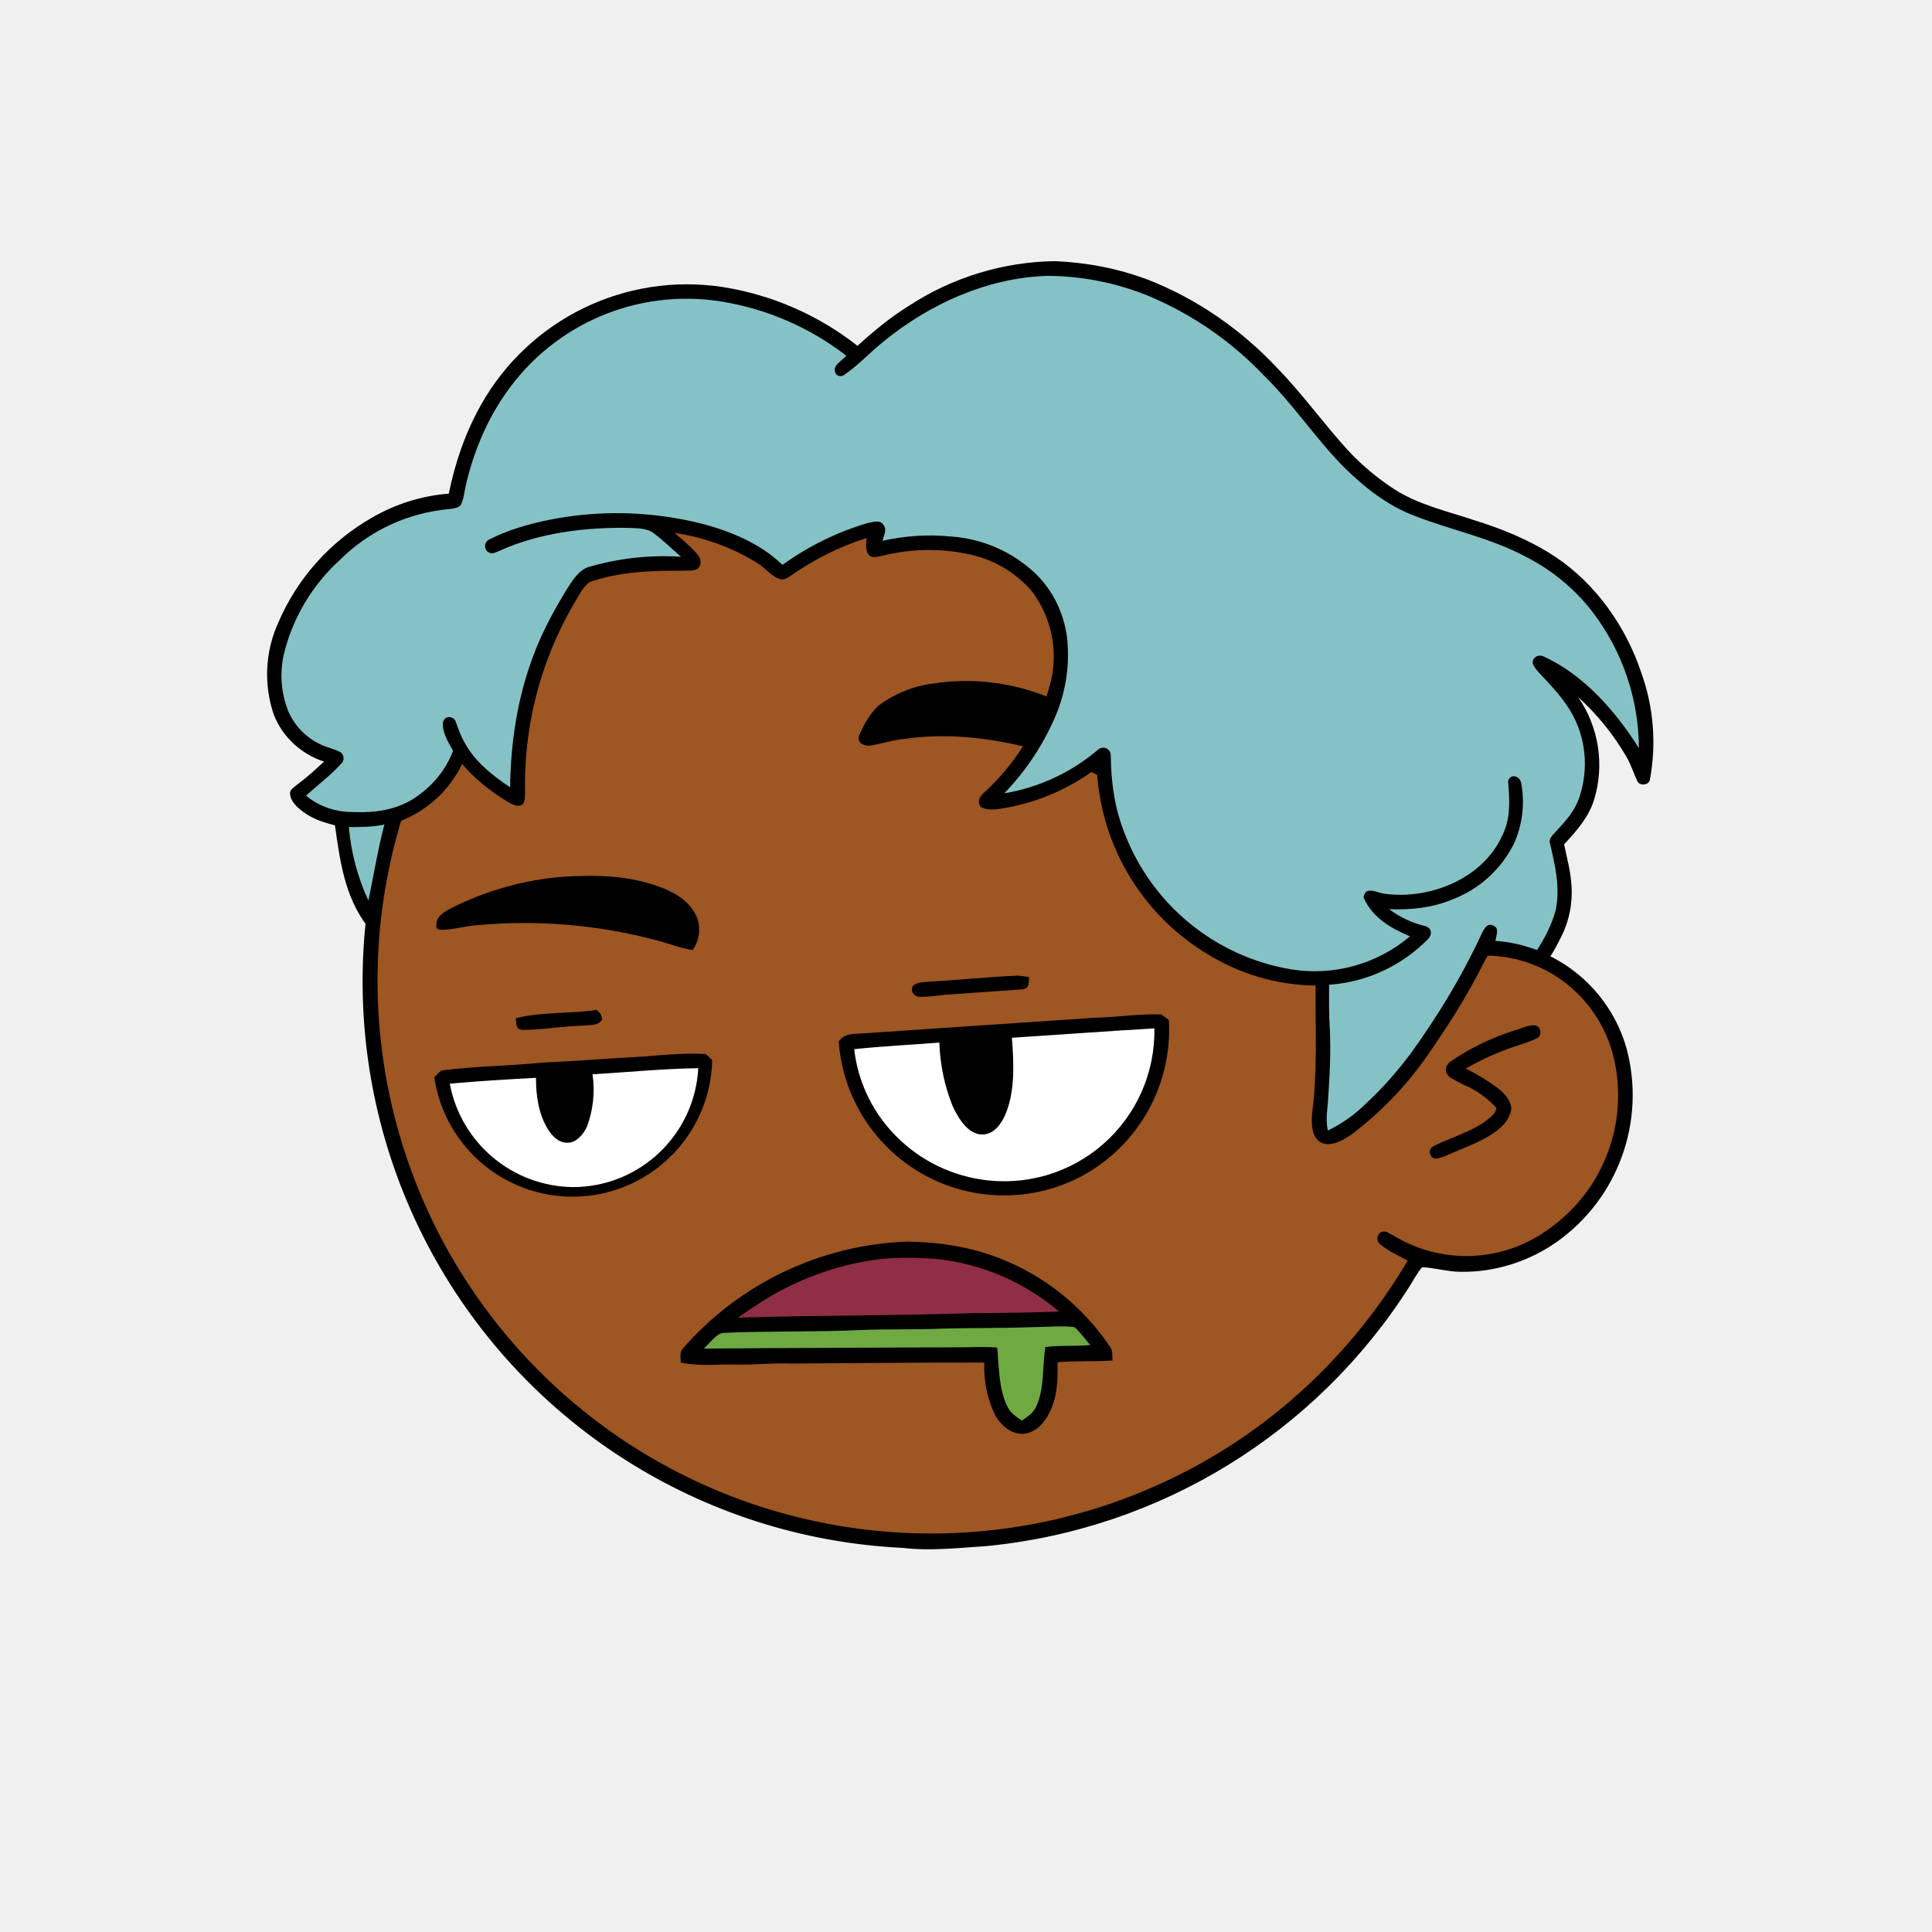
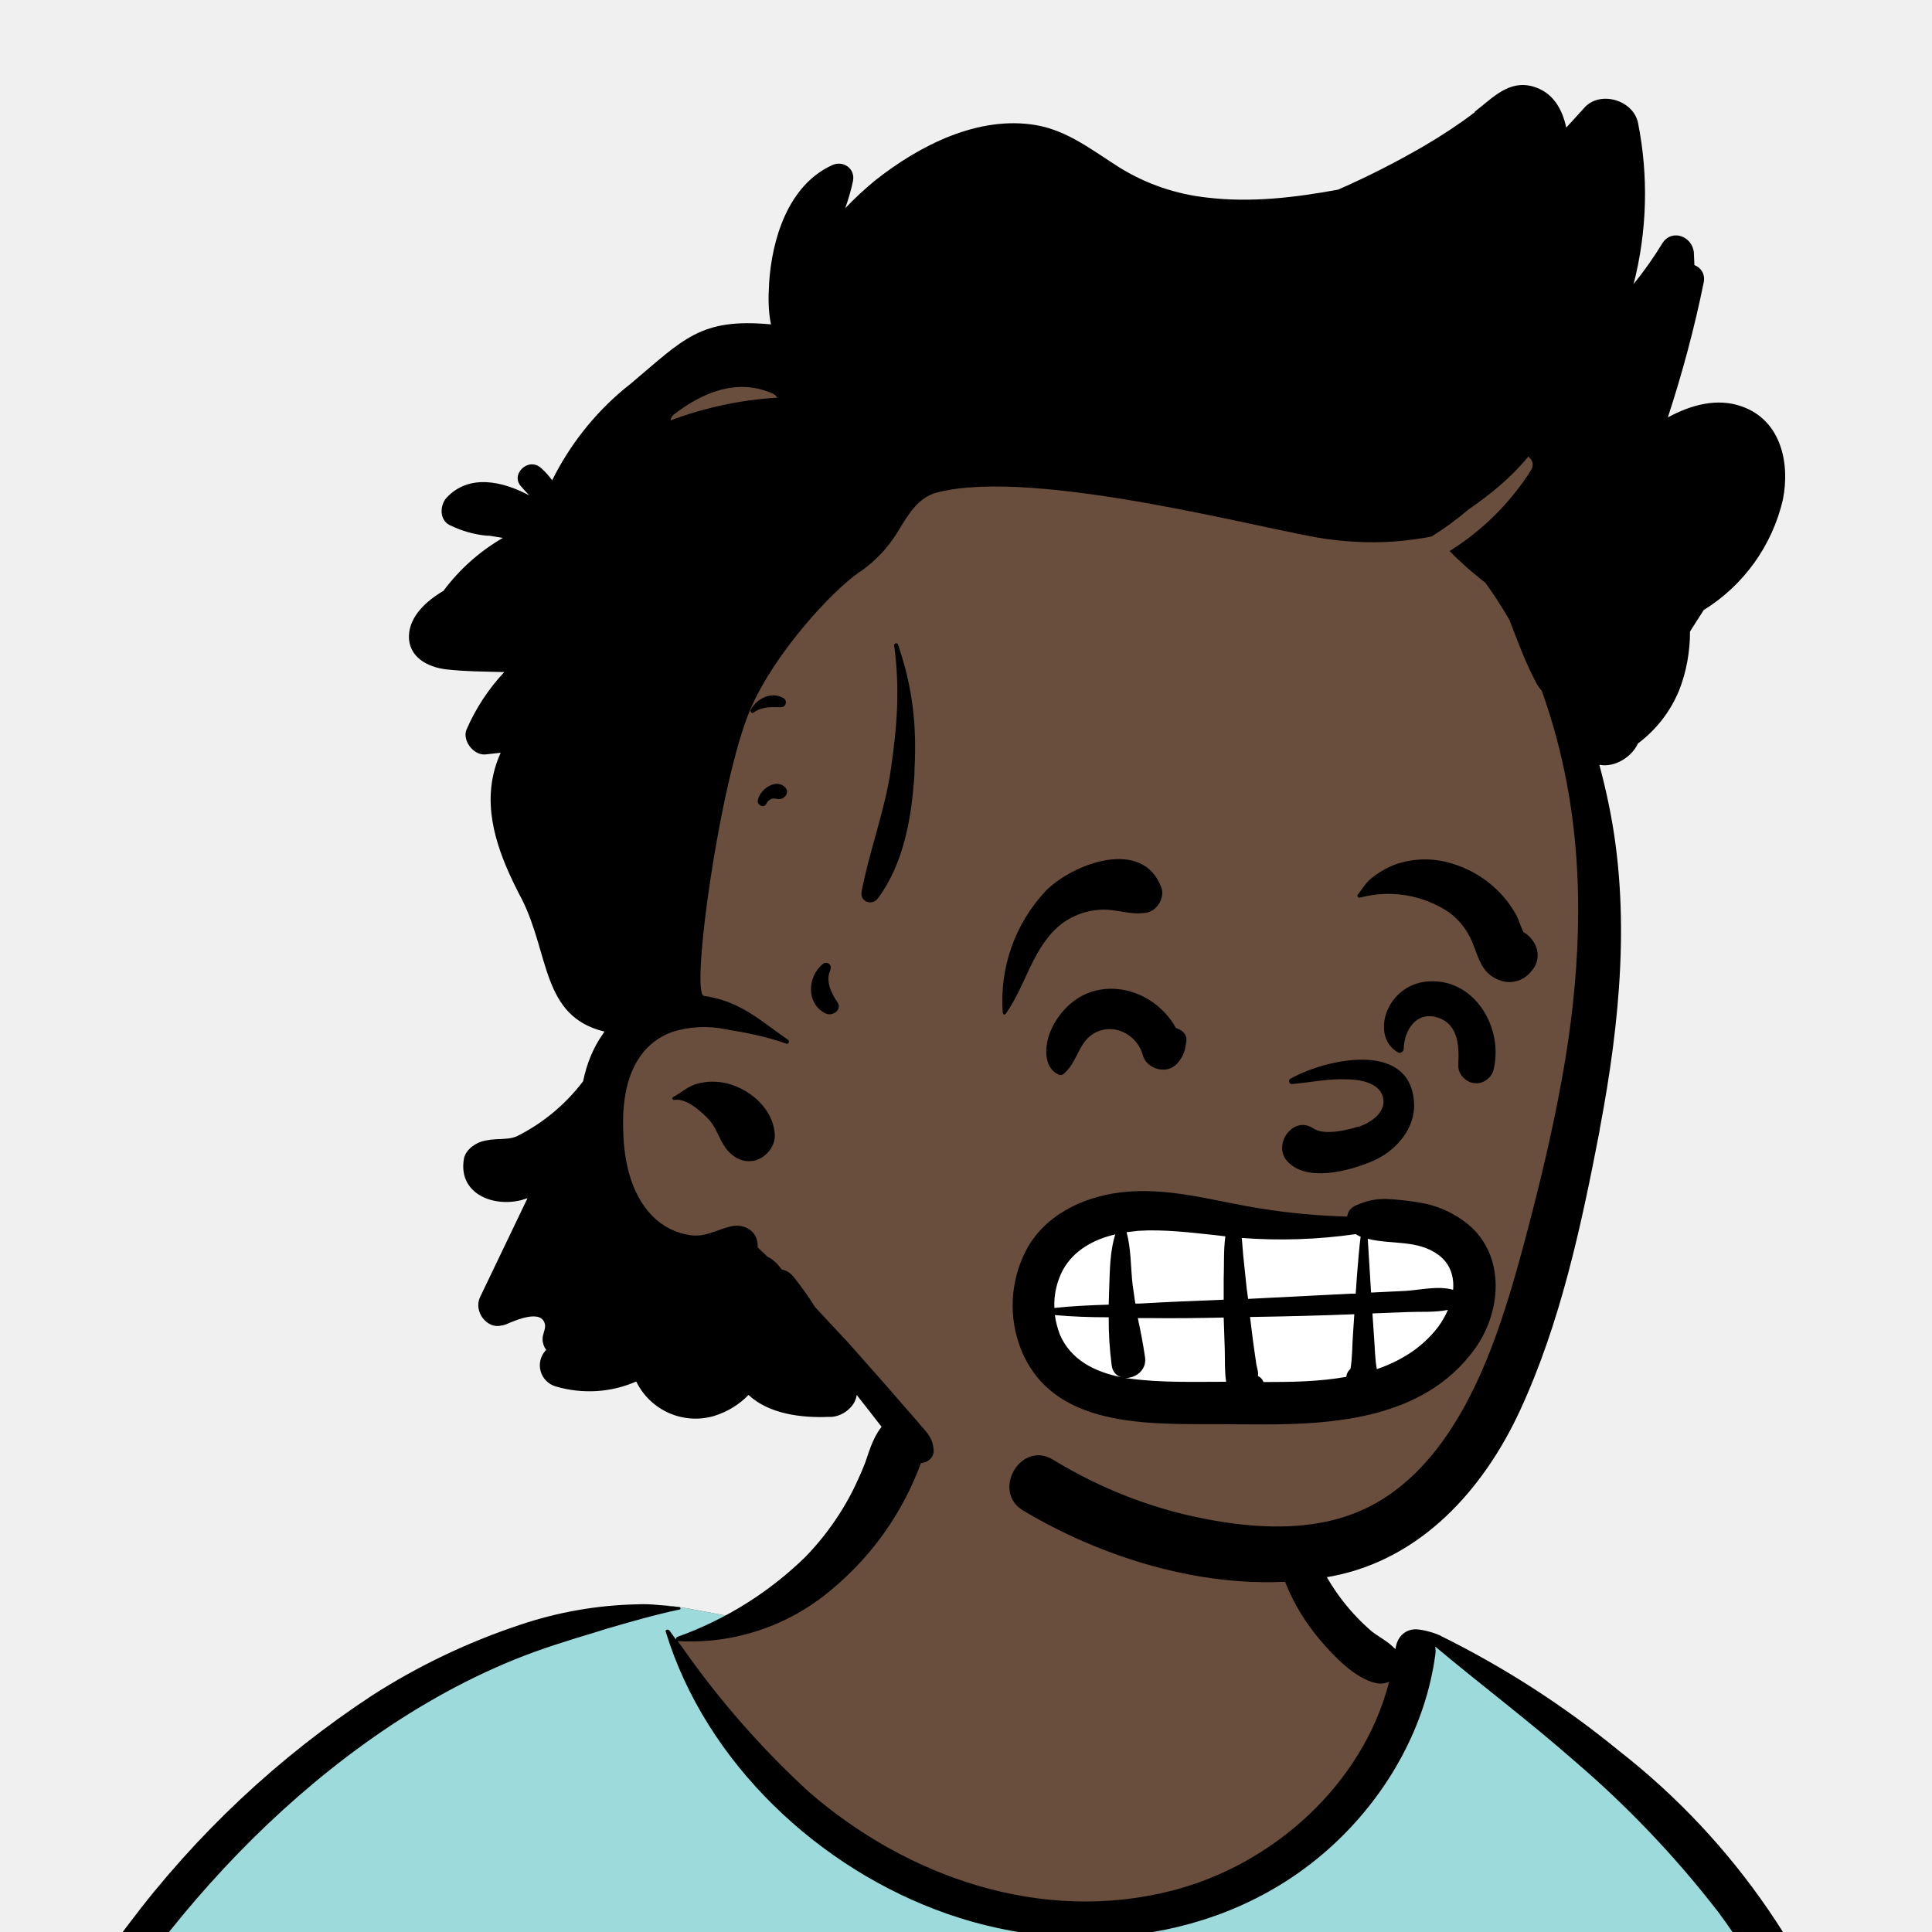
- <svg xmlns="http://www.w3.org/2000/svg" viewBox="0 0 762 762" fill="none" shape-rendering="auto">
+ <svg xmlns="http://www.w3.org/2000/svg" viewBox="0 0 704 704" fill="none" shape-rendering="auto" width="256" height="256">
  <mask id="viewboxMask">
-     <rect width="762" height="762" rx="60.96" ry="60.96" x="0" y="0" fill="#fff" />
+     <rect width="704" height="704" rx="0" ry="0" x="0" y="0" fill="#fff" />
  </mask>
  <g mask="url(#viewboxMask)">
-     <path d="M396 164.8a224.8 224.8 0 0 1 104.8 42.4c6.2 4.9 12.5 9.4 18 15a225.4 225.4 0 0 1 71.8 149 58.5 58.5 0 0 1 50.9 42.2 71 71 0 0 1-27.6 76.5c-11 7.7-24.5 12-38 11.7-5 0-10-1.6-15-1.8-1.9 2.2-3.3 4.9-4.8 7.3A223.3 223.3 0 0 1 389 609.8c-11 .7-21.9 2-33 .7a223.7 223.7 0 0 1-178.8-342.3A223.4 223.4 0 0 1 352 163.5c14.6-1.4 29.4-.3 44 1.3Z" fill="#000" />
-     <path fill-rule="evenodd" clip-rule="evenodd" d="M498.8 213.2A216 216 0 0 0 363 169c-13-.2-26.2 1.6-39 4a218 218 0 0 0-113.6 365.5 218.5 218.5 0 0 0 260.4 40.2c35-18.8 64.2-47.3 84.4-81.5l-3-1.6c-2.8-1.4-5.7-3-8-5-2.2-2-.3-5.8 2.7-4.7 1.5.7 3 1.6 4.4 2.4a55 55 0 0 0 59.6-3.6 64.5 64.5 0 0 0 25-69.8 53.1 53.1 0 0 0-24-31 52.6 52.6 0 0 0-47-2.8c-1.6.8-3.4 1.5-5 1.3-2.5-.2-2.8-4.2-.6-5.2 8-4 16.5-5.6 25.4-6.4a217 217 0 0 0-72-146.4c-4.4-4-8.7-8.1-13.9-11.3Zm107.6 196.2c2-1.2 1.3-5.1-1.4-5-2 0-4.2.8-6.2 1.6l-1.4.4a95.1 95.1 0 0 0-25.5 12.4c-2.2 2-2.2 4.4.1 6.2a92 92 0 0 0 5.2 2.8 36 36 0 0 1 13 9.2c-.2 1.9-2 3.4-3.4 4.5l-.2.2c-3.9 3-8.8 5-13.6 7-2.5 1-4.9 2-7.1 3.1-1.7.8-2.6 2.2-1.6 3.9 1 2 3.2 1.1 5 .5l.6-.2 5.4-2.3c5.4-2.3 11-4.5 15.4-8 2.7-2.1 5.1-5.1 5.4-8.7-.5-3.4-2.7-5.7-5.3-7.8a83 83 0 0 0-11.6-7.2l-1.1-.6c5.4-3 10.8-5.6 16.6-7.7l5-1.7a52 52 0 0 0 6.7-2.6Z" fill="#9e5622" />
-     <g transform="translate(-161 -83)">
-       <path d="M562 467.8c1.7 0 3.2.3 4.9.6-.3 2.3.3 4.3-2.6 4.8l-28.3 2c-4.3.2-8.8 1.2-13 .9-2-.8-2.7-2-2.1-4.1 1.4-1.4 3.2-1.6 5-1.7 12-.7 24-1.9 36.1-2.5ZM396.3 481.3c1.3 1.2 2.2 2 2.1 3.9-1.4 2.5-5 2-7.4 2.3-8 .2-16 1.7-24 1.7-2.8-.3-2.2-2.5-2.6-4.6 10.3-2.6 21.4-1.7 32-3.3ZM618.9 483l3.1 2.3a65.6 65.6 0 0 1-34.2 61.5 65.4 65.4 0 0 1-96-53c2.1-3.2 5.8-3 9.2-3.2l92-6.2c8.7-.2 17.2-1.6 25.9-1.3Z" fill="#000" />
-       <path d="M616.3 488.6a59.2 59.2 0 0 1-68.3 59.6 59.7 59.7 0 0 1-35.3-18.9 57.9 57.9 0 0 1-14.8-32.5c11.2-1.2 22.4-1.7 33.6-2.6a73 73 0 0 0 5.2 25c2 4.3 5.3 10 10.2 11.1 4.8.9 8-2.5 10-6.4 4.6-9.3 4-21.5 3.2-31.6 18.7-1.2 37.5-2.6 56.2-3.7Z" fill="#fff" />
-       <path d="M415 499.7c8.1-.7 16.1-1.4 24.3-1l2.6 2.4a55.1 55.1 0 0 1-109.6 6.8c1-.9 2.1-2.7 3.6-2.8 13-1.6 26-1.7 39.1-3 13.4-.6 26.7-1.7 40-2.4Z" fill="#000" />
-       <path d="M436.4 504.3a49.5 49.5 0 0 1-49.4 46.9 50 50 0 0 1-48.6-40.8c11.3-1 22.7-1.7 34-2.3 0 7.2 1 14.4 4.9 20.6 1.7 2.6 4.3 5.2 7.7 5 3.5-.1 6-3.3 7.5-6.3a42 42 0 0 0 2.2-20.7c13.9-.8 27.8-2.2 41.7-2.4Z" fill="#fff" />
+     <g fill-rule="evenodd" clip-rule="evenodd">
+       <path d="M705.3 1074a2351.1 2351.1 0 0 1-15.6-101c-1-7.7-2.5-16.4 2.7-22 7.3-8 14-14.8 14.8-26.2.8-10.7-2.8-22.4-5-32.8a809.4 809.4 0 0 0-17.3-64.7c-6.6-21.7-13.9-43.2-21.3-64.6-6.9-20-13.5-40.3-22.5-59.5-17-36.5-46-63.5-81.6-81.6-9-4.5-27-20.5-36.3-24-8.5-3.4-8.5 6.3-16.9 2.6-6.7-2.9-13-6.7-16.7-13.2-4-7-14.3-16.9-15.9-25-3.3-17.4.3-32.2-12-45.3a90 90 0 0 0-41.1-23.8c-33.7-9.3-78.5-2.8-98.8 28.5-9.7 14.9-13 33-26.2 45.1-11.4 10.7-8.8 18-23.6 23.4-.9.3-23.6-4.5-24.4-4.2-16.2-3.5-31.7 6.2-46.5 11.8a325.4 325.4 0 0 0-63 32.3 399.2 399.2 0 0 0-102.3 98.5 482.5 482.5 0 0 0-76.4 161c-1.7 6.4-3.5 13-1.5 19.4 1.7 5.3 5.4 9.2 9.8 12.4 6 4.3 18 7 17.7 15.7-.1 6.6-2.4 13.5-3.5 20-1.3 7.7-2.3 15.5-3.4 23.2-4.8 35.4-8.6 71-10.3 106.6a920 920 0 0 0-.5 106c.1 2.3.8 4.5 2 6.2-1 .4-1.2 2.4.1 2.7l2.7.5a12 12 0 0 0 7 2.4l5.5.2c19.3 4 38.6 7.9 58.1 10.8 23.8 3.5 47.6 6.3 71.5 8.7 49.2 4.8 98 3.2 147.1.6a1877 1877 0 0 1 147.4-2c49.2 1.4 98.4 3.5 147.6 4.4 55 1 110-.5 164.8-5 7.5-.5 12.2-6.5 10.7-14-8.9-44.7-19-89.1-27-134Z" fill="#694d3d" />
+       <path d="m201 597.5 1.2-.4c14.5-5.7 29.6-14.8 45.4-11.4.5-.2 10.8 1.9 17.9 3.2l-6.7 7L247 598c40.7 67.1 88.8 100.7 144.3 100.7 55.5 0 97.7-33.6 126.4-100.7l4-1c.4 0 1 .2 1.5.4 9.3 3.6 27.4 19.6 36.3 24.1 35.6 18 64.5 45 81.6 81.6 8.7 18.6 15.2 38 21.8 57.5l.7 2c7.4 21.4 14.7 43 21.3 64.6 6.3 20.4 12 41 16.6 61.8l.7 2.9c2.2 10.4 5.8 22 5 32.8a29 29 0 0 1-3 10.7l-80.4 29 38.4 261.3c-35.1 1.5-70.3 2-105.5 1.3-49.2-.9-98.4-3-147.6-4.3-47.7-1.2-95.3-.7-143 1.7l-12 .6a946.3 946.3 0 0 1-139.5-1l-3.1-.3v-38.3l16.3-212.9-83-15.6-81.3-39.5a21.7 21.7 0 0 1-5.6-8.8c-1.9-6-.5-12 1-18l.5-1.3a492.8 492.8 0 0 1 76.4-161A399.3 399.3 0 0 1 138 629.7c19.8-13 40.9-23.9 63-32.3Z" fill="#9ddadb" />
+       <path d="M232.2 584.6c5.1-.3 10.3.6 15.4 1 .4.1.6.8 0 .9-9 1.9-18 4.5-26.9 7.1l-3.8 1.2c-10 3-19.8 6-29.6 10-19.4 7.9-37.8 18.5-54.8 30.8C67.2 682.8 20 754.3-9.9 828.3a526 526 0 0 0-24.3 77c-.4 1.6-2 5.4-1 7 .7 1.3 3.6 2.1 5 2.9l4.5 2.3 25.2 12.9 2.3 1.1c38 18.6 78.4 34.4 121 35.5l.4-3.7a342 342 0 0 1 9.9-60c.3-1 1.6-.6 1.7.3 3 23.1 2 46.4 1 69.7-1.8 41-4.3 82.2-6.5 123.3-1.2 20.6-2.6 41-3.9 61.7-1.3 20.5-1.7 41.6-4.7 62-.6 4.6-6 7-10 6.6-4.4-.5-7.9-4.5-8-9 0-11.9 1.5-24 2.4-35.8l2.5-33.8c3.1-41.1 6.8-82.2 10.2-123.3a4771 4771 0 0 1 3.8-43.7C76.4 979.8 34.2 963-6.1 943.5c-.6 13.2-2 26.5-3.4 39.6-3.8 36.8-7.1 73.6-9.6 110.5a2254.2 2254.2 0 0 0-4.2 92.7l-.2 7c0 4.4-.5 8.5-4.3 11.7-3.7 3.3-8.9 3.5-12.6 0-5-4.6-4.2-10.9-4-17.1a1675.6 1675.6 0 0 1 1.8-47.2 1321 1321 0 0 1 10.5-109.5l2-14c3.5-26 7.5-52.7 15.5-77.9-3.1-1.5-6.2-3-9.3-4.7-5.5-2.7-11.2-5.4-16.6-8.4-4.2-2.5-7.9-5.8-9-10.8-1.4-5.5.6-11.5 2-16.9v-.4a502 502 0 0 1 26.6-80 523.2 523.2 0 0 1 67.8-117 353.8 353.8 0 0 1 88.7-83.3 239 239 0 0 1 53.8-25.7 142.6 142.6 0 0 1 42.8-7.5Zm90.1-66c6-6.5 18.1.2 15.2 8.8a108.2 108.2 0 0 1-34.7 52A79.4 79.4 0 0 1 247 598l1.7 2.4a321.1 321.1 0 0 0 46.1 52.6c36 31.2 84.8 48 132 36 37.1-9.4 69.8-38.8 79.4-76.2-1.3.6-3 .9-4.8.5-7.7-1.7-15.3-9.8-20.3-15.6-5.3-6.3-9.5-13-12.6-20.7-5.6-14-7.4-32.1.3-45.7 1-1.7 3-.7 3.3 1l.3 2.5c1.5 12.7 3.3 25 9.3 36.6a76 76 0 0 0 18.2 23.1c2.6 2 5.8 3.6 8.1 6l.5.4c.6-5 4.1-7.3 7.6-7.2 3.3.2 7.3 1.6 8.8 2.3l.1.1a341 341 0 0 1 65.1 42 259 259 0 0 1 88.4 129c7.5 25.3 11.8 51.4 16.3 77.4l2.8 16c4.2 23.9 8.9 48.4 18.4 70.7 2.5 5.7.6 11.1-5.5 13.4A1493 1493 0 0 1 688 953c3.7 16 6 32.5 8.7 48.5 6 34.1 13.2 68 19.4 102 3.2 17.5 6.1 35 9.3 52.3l4.7 25.2 2.4 13.6.1.7c.5 2.4 1 4.9.4 7.3-.8 2.7-2.9 4.6-4.8 6.6-1.6 1.6-3.8 1.6-5.7.7l-.7-.3c-3.4-1.6-6-3.2-7.3-7-.7-2.5-1-5.2-1.5-7.7a3535.6 3535.6 0 0 1-7.8-43.6l-1.6-9.1c-5.2-31.4-10.2-62.9-12.8-94.5-1-14-2.3-28.1-3.5-42.2l-.9-10.5c-1.1-13.3-2.5-27-2.7-40.5l-4.5 1.6L657 964c-5.5 2-12.5 6-18.4 5.2-2.9-.3-5-1.2-6.8-2.9 2 28.8 4.8 57.4 8.5 86a1965.7 1965.7 0 0 0 22 135c.6 3.2 1.4 6.4 1.9 9.6.5 3.7-.5 5.9-2.5 9-1.7 2.4-5 3.7-7.8 2-3.6-2.3-5.5-4.3-6.5-8.4-1-3.7-1.6-7.6-2.3-11.4a1654.2 1654.2 0 0 1-11.4-65.2c-7.8-52-12.7-104.4-15.2-156.8a1388 1388 0 0 1-1.4-77.8c0-13.3.5-26.6 1.4-39.9 1-13.4 3-26.5 4.8-39.8 0-.5.7-.5.7 0 .8 14.9 2.1 29.8 2.8 44.7.6 14.3.9 28.5 1.4 42.8.6 18.7 1.5 37.5 2.7 56.2a9.6 9.6 0 0 1 8.5-3.1c4.7-1 9.7-3.4 14.1-5l16.8-5.5 26.4-8.7a679 679 0 0 1-18-80.8l-2-12.3c-4-24.2-8.5-48.5-15.8-72a229.8 229.8 0 0 0-34.8-68.2 370.2 370.2 0 0 0-52.7-55.3C557 627 539.7 614 523 600c.1.9.2 2 0 3-3.5 25.9-17 50-35.8 67.9-37.7 36-93.6 43.4-142 26.5-46.7-16.3-88-55-102.6-102.8-.3-.8.8-1 1.3-.5l2.4 3.3c0-.4.2-.9.7-1a129 129 0 0 0 46.6-29.2 100.2 100.2 0 0 0 21.3-33.3l.4-1c1.7-5 3.2-10.2 7-14.2Z" fill="#000" />
    </g>
-     <g transform="translate(-161 -83)">
-       <path d="M531 352.3a85.8 85.8 0 0 1 60.6 15.1 82.9 82.9 0 0 1 29 33c1 3-.4 3.8-2.6 5.3-4-2.2-6.9-5.6-10.5-8.3-13-9.7-28-16.3-43.7-20.2-15-3.5-30.6-5-45.8-2.8-4.8.4-9.3 2-14 2.7-2.4.2-5.1-1.2-4.2-4 1.9-4.2 4.2-8.6 7.6-11.7a45 45 0 0 1 23.6-9ZM383 428.8c13.4-.8 26.3-.6 39 4.3 5.9 2.3 11.6 5.9 14 12a14 14 0 0 1-1.8 12.6c-4.9-.7-9.4-2.6-14.1-3.8a203 203 0 0 0-71-6c-5 .4-10 2-14.8 1.8-1.8-.5-1.2-2.2-1-3.5.9-2.5 3.6-3.9 5.8-5.1a119.2 119.2 0 0 1 43.9-12.3Z" fill="#000" />
-     </g>
-     <g transform="translate(-161 -83)">
-       <path d="M519 572.7c12.3.2 24.5 2 36 6.5a92.6 92.6 0 0 1 43.8 35c1.2 1.5.8 3.5 1 5.4-7.3.5-14.5 0-21.7.7.1 7.4 0 14.4-3.8 21-2.1 3.8-5.6 7.2-10.3 7.2-4.5 0-8.2-3.5-10.4-7.1a44.2 44.2 0 0 1-4.4-21c-25.4 0-50.8.2-76.2.4-7.4-.3-14.6.6-22 .4-7.5-.2-14.2.8-21.5-.8 0-1.6-.5-4 .6-5.3a123.3 123.3 0 0 1 88.9-42.4Z" fill="#000" />
-       <path d="M509 579.5c7-.6 14-.5 21 0a89 89 0 0 1 48.7 20.8c-11.3.4-22.5.6-33.7.6-31 1.1-62 .8-93 1.8 6.2-4.2 12.2-8.4 18.9-11.7 11.9-6 24.8-10 38-11.5Z" fill="#8F2E45" />
-       <path d="M569 606.4c5.2 0 10.6-.6 15.7 0 2.4 2 4.3 4.8 6.3 7.1-5.9.6-11.9 0-17.7.8-1.2 7.1-.3 16.6-3.6 23.4-1.2 2.7-3.3 4-5.7 5.6-2.3-1.6-4.5-3-5.7-5.6-3.4-6.8-3.3-15.7-4-23.2-5.8-.5-11.5 0-17.3-.1-32.8.2-65.6.2-98.4.5 2.2-2 4.6-5.6 7.5-6.2 18-.8 36-.3 54-1.1 11-.5 22-.1 33-.6 12-.3 24-.1 36-.6Z" fill="#6FA942" />
-     </g>
-     <g transform="translate(-161 -83)" />
-     <g transform="translate(-161 -83)" />
-     <g transform="translate(-161 -83)">
-       <path d="M577 186c12.6.5 25 2.9 36.7 7.3 19.3 7.5 37 19.8 51.1 34.9 10 10.3 18.5 22.2 28.2 32.8a98 98 0 0 0 18 15c9.3 6 20.4 8.5 30.9 12 11.4 3.5 22.5 8 32.5 14.6 16 10.6 28 27.7 34 45.9a80.7 80.7 0 0 1 3.3 42.2c-.5 2-4 2.4-4.9.4-1.5-3.1-2.5-6.5-4.3-9.6a99 99 0 0 0-19.1-23.6 47 47 0 0 1 6.3 40.6c-2.2 7-6.9 12.2-11.8 17.5 1 5 2.4 9.9 2.8 15a39 39 0 0 1-4 21.6c-1.9 3.6-3.9 8.2-7.2 10.8-2.4 1-5.6-1.4-8-2a31.3 31.3 0 0 0-13.5-1.6c-1 1.2-1.6 2.6-2.3 3.9-6.3 12.6-14 24.5-22 36a136 136 0 0 1-30 31c-3.4 2.2-8.1 5-12.1 2.7-3.6-2.5-3.4-8-3-12 2.1-16.2 1.1-33.1 1.3-49.7a81.8 81.8 0 0 1-39.2-10.4 90.3 90.3 0 0 1-47.1-75.4 83.7 83.7 0 0 1-35.8 15.7c-3 .5-7.2 1.4-10-.4-1.4-2.2-.6-3.6 1-5.3a88.5 88.5 0 0 0 26.1-42 42.6 42.6 0 0 0-7-37.8 45 45 0 0 0-25.7-14.7 75.2 75.2 0 0 0-33.2.8c-1.8.3-3.3 1-5 0-2-2.1-1.3-4.4-1.2-7A108.9 108.9 0 0 0 473 310c-1.7 1.1-3 2-5 1.2-3-1.3-5.3-4.2-8.1-6a85 85 0 0 0-32.8-12c3 2.7 6.5 5.4 9.1 8.6 1.3 1.7 1.7 3.9 0 5.5-1.7 1-4.2.7-6.2.8-12.1-.1-25 .4-36.5 4.5-2.9 2.1-4.7 6.3-6.6 9.3a141.4 141.4 0 0 0-18.8 74.1c-.1 1.5 0 3-.9 4.2-2.4 1.4-4.1 0-6.2-1.1-6.5-4-12.8-8.9-17.7-14.8a45.6 45.6 0 0 1-24.5 22.6c-3 8.2-4 17.4-5.9 26.1-1 4.7-1.2 9.6-2.3 14.3-.6 2.4-3.5 2.9-4.9.8-8.8-11.7-10.6-25.5-12.6-39.6-4.5-1.1-8.7-2.5-12.4-5.2-2.3-1.7-5.2-4.2-5.3-7.3-.2-1.6 1.9-2.7 3-3.7 3.7-2.7 7-5.8 10.4-8.9-9-3-16.3-9.6-19.8-18.5a49.3 49.3 0 0 1 1.7-36.2A87.2 87.2 0 0 1 308 287a71.2 71.2 0 0 1 30-9.3c2.5-12.2 6.5-24 12.7-35a93.2 93.2 0 0 1 95.3-46.5 115 115 0 0 1 53.2 23.2c6.4-5.8 13-11.3 20.3-15.8A108 108 0 0 1 577 186Z" fill="#000" />
-       <g fill="#85c2c6">
-         <path d="M574 191.8a107 107 0 0 1 40.2 8 135 135 0 0 1 45.5 31.5c11.2 11 20.2 24.6 31.2 35.8 8.1 8 17.1 15.2 27.9 19.3 14.8 5.8 30.2 8.7 44.4 16.4a77.3 77.3 0 0 1 26.1 21.8 89.1 89.1 0 0 1 18.1 53.5c-9-14.4-21.7-28.9-37.4-36.1-2.3-1.2-5 .4-4.4 3 1.2 2.4 3.4 4.3 5.1 6.2 4.4 4.7 8.8 9.8 11.5 15.6 4.6 9.6 5.1 21 1.6 31-1.8 5.2-5.3 9-9 13-1.3 1.6-3.2 2.8-2.4 5.1 2 8.8 4 16.9 2.2 26-1.5 5.6-4.2 11-7.4 15.8-5.4-2-10.6-3.2-16.4-3.6.3-1.7 1-3.6.4-5.1-1-1.1-2.5-1.8-3.9-.7-1 1-1.7 2.5-2.3 3.8-7.6 16.3-17 31.7-27.6 46.4-5.2 6.9-11 13.6-17.4 19.5a56 56 0 0 1-15.3 10.9c-1-4.7 0-9 .2-13.7.6-8.7 1-17.5.6-26.2-.4-5.9-.3-11.7-.3-17.6a60.6 60.6 0 0 0 39.2-18.2c1.7-2 1.1-4.4-1.5-5a38.3 38.3 0 0 1-14-6.6c8.5.3 16.9-.5 24.8-3.8A45 45 0 0 0 758 416a40 40 0 0 0 3-24c-.4-2.8-4.1-4.2-5.2-1 .6 7.7 1.2 15-2.6 22.2-8 16.7-28.6 24.7-46.2 22.3-2.2-.3-5.2-2-7.2-.8-.5.7-.9 1.4-1 2.3 3.6 8 10.6 12 18.3 15.3a58.1 58.1 0 0 1-47 13 85.5 85.5 0 0 1-65.6-53.8c-3.9-9.8-5.3-20-5.4-30.5 0-2.8-3.2-4.2-5.3-2.1a76.3 76.3 0 0 1-36.7 17 101 101 0 0 0 20.3-30.7 62 62 0 0 0 4.4-31.2c-1.3-9.3-5.5-18-12.2-24.6a53.7 53.7 0 0 0-33.6-14.8 84.3 84.3 0 0 0-26.9 1.7c.5-2.3 1.9-4.4.2-6.5-1.4-1.9-4.2-.8-6.1-.5a111 111 0 0 0-33.6 16.5C457 293.5 437 288.3 420 286.3c-17.2-2-35.1-.7-51.8 4a80.7 80.7 0 0 0-14.3 5.5c-2.2 1.1-2.1 4.4.2 5.2 1.2.7 2.9-.4 4-.8 15.7-7.1 34-9.3 51-9 3.1.2 7 0 9.7 2.1 3.8 2.8 7.2 6.2 10.8 9.3a105 105 0 0 0-37 4.2c-3.7 1.6-6 5.4-8.1 8.7-5 8.2-9.8 17-13.1 26-6.3 16.5-9 34.4-9.2 52-7-4.6-14-10.2-18-17.7-1.6-2.7-2.5-5.6-3.6-8.5-1-2.1-4.5-2-4.9.7-.4 3.7 2.2 8 4 11.1-3 8-8.6 14.4-15.7 19-7 4.3-14.9 5.5-23 5.2-7.1.1-13.8-1.9-19.3-6.5 4.5-4.1 9.6-7.9 13.7-12.4a3 3 0 0 0-.2-4.8c-2-1-4.3-1.6-6.4-2.4a25.7 25.7 0 0 1-14.1-13.7 38 38 0 0 1-1.7-22.7 73.8 73.8 0 0 1 22-36.9 69.8 69.8 0 0 1 43-20.1c1.6-.2 3.1-.3 4.5-1.3 1.4-2.2 1.6-5.4 2.2-8 3-13.1 8.3-25.8 16-36.7a86.7 86.7 0 0 1 84.7-35.9 109 109 0 0 1 49.4 21.4c-1.4 1.7-5.6 3.9-4.4 6.5.3 1.5 2.4 2 3.5 1.1 5.6-3.8 10.3-9 15.7-13.3 18.2-14.8 40.7-25 64.4-25.8Z" />
-         <path d="M298.6 409.2c4.7 0 9.4 0 14-1-2.6 9.9-4.2 20-6.3 30a86.2 86.2 0 0 1-7.7-29Z" />
+     <g transform="matrix(.99789 0 0 1 156 62)">
+       <g fill-rule="evenodd" clip-rule="evenodd">
+         <path d="M375.4 51c-53.4-15.7-237.3.4-241.9 3.8C126.1 61 90 80.6 84.3 85.1c-51 54-2.4 134.1-6.2 199.2.3 23.1-9.6 44.2-14 66.4a50.5 50.5 0 0 0 4.5 34.2c10.7 18.7 33.2 22.4 51.5 30 9.1 4 17.7 9.5 25.5 15.6 52.6 46.5 81.8 78.3 158.5 67.8.4 3.7 3.7 7.3 7.7 5.7 9.4-3.9 18.8-8 28.3-11.6 2 5 7.8 6.3 11.8 2 17.6-14.2 28.8-33.8 37.1-54.6a229 229 0 0 0 14.2-37.6c.4-1.5.4-2.8 0-4a509.6 509.6 0 0 0 18.6-178.8c-1-12.4-3.2-25-2.7-37.4.5-11.2 5.4-21.8 9-32.3 19.1-44.5-10-84.7-52.7-98.7Z" fill="#694d3d" />
+         <path d="m382.1-21.2.6-.5c6.2-4.8 12-11.2 20.7-8.8 7.1 2 10.7 7.9 12.2 15l6.4-7c5.6-6.7 18-3.2 19.8 5.2a132 132 0 0 1-1.6 58.8c3.8-4.7 7.3-9.6 10.4-14.7 3.4-5.6 11-2.8 11.6 3.2l.2 4.6c2.4.9 4 3.3 3.4 6.3-3.4 16.7-7.8 33-13.1 49.2 8.5-4.6 18-7.2 27-4 14.3 5 17.7 20.6 15 34a64.5 64.5 0 0 1-28.9 40.2l-5 7.8c0 7.3-1.3 14.7-4 21.5a46 46 0 0 1-15 19.3c-2.3 5-8.5 8.8-13.9 7.8h-.2c1.3 4.9 2.5 9.8 3.5 14.8 8 38.8 4 79.1-3.3 117.6l-.2 1.3c-6.6 34.2-14.2 69.7-29 101.6-13.3 28.7-36 54-68.3 60.3-38 7.4-80.2-4.3-113-23.8-11.9-7-1-25.8 10.8-18.6 17.1 10.4 35.6 17.7 55.2 21.5 18.4 3.6 38.8 4.8 56.4-2.6 24.5-10.3 39-35.4 48.2-59 5.4-14 9.5-28.4 13.3-42.9 4.9-18.5 9.4-37.3 12.8-56.2 6.4-35.3 8.4-72 1.7-107.3a219.1 219.1 0 0 0-9.1-33.6 19 19 0 0 1-1.8-2.5c-4-7.3-7-15.5-10-23.3-2.7-4.7-5.6-9.2-8.8-13.6-4.6-3.6-9-7.4-13.1-11.6a94.3 94.3 0 0 0 29.7-29.4c1.3-2 .5-4-1-5-6 7.4-13.8 13.8-22 19.4a106 106 0 0 1-13.3 9.7c-3.4.7-6.8 1.1-10 1.5-9.5 1-19 .7-28.3-.6-20.3-2.7-105.9-26.2-142-17-7.5 1.8-11 8.6-15 15-3.4 5.4-7.8 10-13 13.7l-.7.4c-10.3 7.2-31 29.7-39.7 49.9-11.2 26-22 103.8-17 104.5 13 1.8 20.1 8.6 30.7 16 .7.4.3 1.7-.6 1.4-7-2.5-14.5-4-21.9-5.2a39 39 0 0 0-20 1c-9.8 3.7-14.6 11.9-16.6 21.2a57 57 0 0 0-1.1 11.1v1.1c0 11.9 2.2 25 10.8 33.7a24 24 0 0 0 13.8 6.9c5.6.7 9.1-1.8 14.3-3.1 6-1.6 10.7 2.4 10.2 7.5l3.7 3.5c.8.4 1.6.8 2.2 1.4 1.2 1 2.1 2 2.9 3.2 1.7.3 3.3 1.2 4.6 3 2.8 3.5 5.3 7 7.6 10.7l12.6 13.5 14.7 16.6 2.4 2.8 7.9 9 .7.9c2.7 3 4.7 5 5 9.3.2 3.2-3.2 5.3-6 4.6-4.3-1.1-6.4-4.5-9-7.9l-7.6-9.8-5.5-7c-.5 4.3-5.1 7.8-9.3 8h-1c-9.8.4-21.7-1-29.2-8-3.3 3.4-7.5 6.1-12.7 7.7A24.1 24.1 0 0 1 76 441.4c-9.1 4-19.5 4.7-29.4 1.8a8 8 0 0 1-3.7-13.1l.2-.2c-.8-1.1-1.3-2.5-1.3-3.9-.1-1.7 1.1-3.5.9-5.2-1-6.1-11-1.6-14.3-.2-.6.2-1.1.4-1.7.4-5 1.4-10.3-5-7.7-10.4l17.3-36-2.2.7c-10.6 2.7-23.3-2.5-21-15.2.7-3 3.4-5 6-6 5.3-1.7 9.2-.4 13.2-2A69.3 69.3 0 0 0 56.6 332c1.3-6.3 3.6-12.1 7.2-17.2l.6-.9c-23-5.5-20-28.2-30.2-48.3l-.9-1.7c-6.9-13.4-13-28.6-9.4-44 .6-2.6 1.5-5.2 2.6-7.6l-5.5.6c-4.3.5-8.6-5-7-9a73.5 73.5 0 0 1 13.8-21c-7.1-.2-14.3-.2-21.3-1-6.7-.8-13.7-4.5-13.5-12.2.2-7.3 6.6-12.9 12.6-16.4A71.9 71.9 0 0 1 27.3 134l-5-.8h-.9A39 39 0 0 1 8 129.4c-3.9-1.8-3.8-7.2-1.3-10 8.3-8.9 20.6-6 30.2-.9l-2.2-2.4-.4-.5c-4.8-4.4 2.3-11.4 7-7 1.5 1.3 2.8 2.8 4 4.4l.1-.2a103 103 0 0 1 26.1-33l2.5-2c19.4-16.3 25.4-24 51.2-21.6-1-4.7-1-10-.7-14.3v-.5c1-16.3 7-35.9 23-43.2 4-1.9 8.7 1.2 7.6 6-.7 3.3-1.7 6.6-2.8 9.7 3.4-3.6 7.1-7 11-10.2C179.4-9 200.9-20 222-16.4c11.6 2 20.7 9.3 30.4 15.4a76.4 76.4 0 0 0 32.1 11c16 1.9 32 0 47.8-2.9A309.8 309.8 0 0 0 364-9c6.3-3.7 12.4-7.7 18.2-12.1Zm-283.5 354a22 22 0 0 1 10.6 0c8.7 2.2 16.9 9.5 17.4 18.7.2 4.2-3.2 8.2-7 9.3-4.5 1.2-8.3-1-10.9-4.4-2.7-3.7-3.4-7.8-6.8-11.1l-.8-.8c-2.9-2.7-7.2-6.3-11.2-5.7-.6.1-1-.7-.5-1 3.3-1.8 5.4-4 9.2-5Zm45.5-43.5c1.5-1.2 3.5.2 2.8 2v.2c-1.9 3.8.3 8.4 2.5 11.6 2 2.8-1.7 5.4-4.2 4.2-7.2-3.4-6.8-13.4-1.1-18Zm26-116c0-.9 1.2-1.3 1.5-.4 5.3 15.5 6.9 29.2 6 45.6v1.4c-1 15.8-3.8 32.5-13.3 45.4-2.2 3-6.8 1.2-6-2.5 2.9-15 8.5-29.4 10.7-44.6 2.3-16 3.3-29 1.2-44.9Zm-49.7 56.3c.8-4.2 7.1-8.4 10.3-4.3 1 1.5-.2 3.2-1.5 3.7-1.2.5-2.3-.2-3.5 0-1 .3-1.7.9-2.1 1.7l-.1.2c-1 1.8-3.5.4-3.1-1.3Zm-2.6-33c2.3-4.1 7.5-6.8 12-4.2 1.5.9.9 3.4-1 3.3h-1c-3.2-.1-6.4 0-9 2-.7.4-1.3-.5-1-1Zm8-115.2c-12.8-5.7-25.5-.5-36 7.6-.8.6-1.2 1.4-1.3 2.2a134.6 134.6 0 0 1 39-8.3c-.3-.6-.9-1.1-1.7-1.5Z" fill="#000" />
      </g>
    </g>
-     <g transform="translate(-161 -83)" />
+     <g transform="translate(315 248)">
+       <g fill-rule="evenodd" clip-rule="evenodd">
+         <path d="M79.2 197.8c11-6.6 51.7-1.8 83.8 0 25.5 1.4 43.7-1.4 49.5 2.5 13.1 8.9 6.8 51.7-16 57.6-22.6 5.8-106.6 14-121 0-14.6-14-15.9-48.3 3.7-60.1Z" fill="#fff" />
+         <path d="M93.3 186.5c17.2-2.1 33.8 3.1 50.6 5.8a236.6 236.6 0 0 0 32 3c.2-1.6 1-3 3-4 4-1.7 7.1-2.5 11.4-2.4 4 .2 8 .6 11.9 1.3a37 37 0 0 1 19.4 9.4c12 11.8 10.1 30.9.9 43.8-19.2 26.7-54.1 28-84 27.6h-2.8c-27.3-.5-66.3 3.6-78.7-27.4a43.6 43.6 0 0 1 1.7-35.6c6.6-13 20.6-19.8 34.6-21.5Zm85.2 44.4h-.2c-12.6.5-25.2.8-37.8 1a500.6 500.6 0 0 0 2.3 17.3c.2 1.1.8 2.8.6 3.8v.4a3.8 3.8 0 0 1 2 2.2c9.8 0 20.3-.1 30.2-1.9v-.2c.2-1.3.8-2.1 1.5-2.7.7-4 .6-8.4.9-12.4l.5-7.5Zm-47.6 1.2c-9 .2-18 .3-27.1.2h-4.2c1 4.6 1.9 9.2 2.6 14 .9 4.8-3.4 8-7.2 7.8l1.3.2c11.6 1.6 23.7 1.2 35.5 1.2-.6-3.7-.4-8-.5-11v-.5l-.4-11.9Zm-61.5-.8c.3 2.4 1 4.8 1.8 7 4 9.3 12.8 13.6 22.2 15.5-1.7-.6-3-2-3.3-4.2A128 128 0 0 1 89 232c-6.6 0-13.1-.2-19.6-.8Zm143.2-2c-4.7 1-10 .6-14.6.8l-12.9.5.6 8.8c.3 3.7.3 7.7 1 11.5 8.7-3 16.4-7.7 22.2-15.2 1.4-1.9 2.7-4 3.7-6.4ZM91.4 201.8c-7.8 1.8-15 5.7-19 12.8a27 27 0 0 0-3.2 14c6.5-.7 13.2-1 19.8-1.2l.1-3.6.1-3c.2-5.9.3-13.2 2.2-19Zm40 .7-3.3-.4c-9.5-1-19-2.2-28.4-1.6l-4.2.5c1.7 6 1.5 13.1 2.2 19.1l1 6.9h1.7c10.1-.6 20.3-1 30.5-1.4V218c.2-4.8-.1-10.3.6-15.4Zm47.6-.8a190.6 190.6 0 0 1-41.5 1.4l.5 6.2 1.3 12.4.5 3.6 37.5-1.9h1.7l.5-7c.4-4.6.7-9.2 1.3-13.8l-.4-.1-1.4-.8Zm4.4 1.7 1.2 19.6 8.2-.4 4.2-.2c5.3-.3 12.2-2 17.5-.4.4-4.8-1-9.5-5.3-12.7-7.7-5.7-17.3-3.7-25.8-5.9Zm-28.2-58.3c12.3-7 43-14.2 45 7.9 1 10.1-6.6 18.6-15.5 22.3l-.3.1c-8.3 3.4-23 7.3-30.1 0-6-6.2 2-17.2 9.3-12.2 3.9 2.6 11.9.7 16.1-.6h.3c4.6-1.4 10.7-5.7 8.8-11.3-1.7-5-8.8-6-13.3-6-6.7-.3-13.2 1.2-19.8 1.7-1 0-1.3-1.4-.5-2Zm50.8-35.5c16.7-.8 27 17.4 23.2 32.3-.6 2.6-3.5 5-6.3 4.8h-.7l-1-.2c-2.7-.8-5-3.5-4.8-6.4v-.8c.4-7-.4-15.1-8.7-16.8-7.1-1.5-11 5.3-11.2 11.6 0 1.1-1.2 2-2.2 1.3-5.2-3-6-9.3-4-14.6a17.2 17.2 0 0 1 15.7-11.2Zm-123.6 3.9c12.2-4 25.2 2.4 31.1 13.1 2 .6 4.1 2.2 3.8 4.6-.4 3.5-1 5.7-3.4 8.4-3.8 4.1-11 2-12.5-3.1v-.2c-1.9-6.6-9.1-11-15.7-8.7-7.8 2.7-7.5 10.9-13 15.6-.6.6-1.4.7-2.1.3-5.8-2.8-4.8-11.1-2.7-16 2.7-6.2 8-11.8 14.5-14ZM66 76.7c9.8-10 35.5-19.7 42.2-1.2 1.3 3.5-1.5 8.2-5.1 9-6 1.2-11.4-1.4-17.3-1a26 26 0 0 0-13.8 5c-10.7 8.3-13 22.3-20.5 32.9-.4.5-1 .3-1.1-.3a58.4 58.4 0 0 1 15.6-44.4ZM194 66.8a33 33 0 0 1 20.5 0 39.7 39.7 0 0 1 23 18.6c.8 1.5 1.7 4.4 2.6 6.2 5.1 3 7.3 9.7 2.7 14.5l-.2.3-.6.6a9.9 9.9 0 0 1-9.6 2.5c-7.5-2.2-8.4-8.1-11-14.4a25.8 25.8 0 0 0-8.3-10.6 39.8 39.8 0 0 0-32.6-5.4c-.5.1-1.1-.6-.8-1 2-2.6 3-4.6 5.7-6.6 2.6-2 5.5-3.6 8.6-4.7Z" fill="#000" />
+       </g>
+     </g>
+     <g transform="translate(279 400)" />
+     <g transform="translate(179 343)" />
+     <g transform="translate(203 303)" />
  </g>
</svg>
